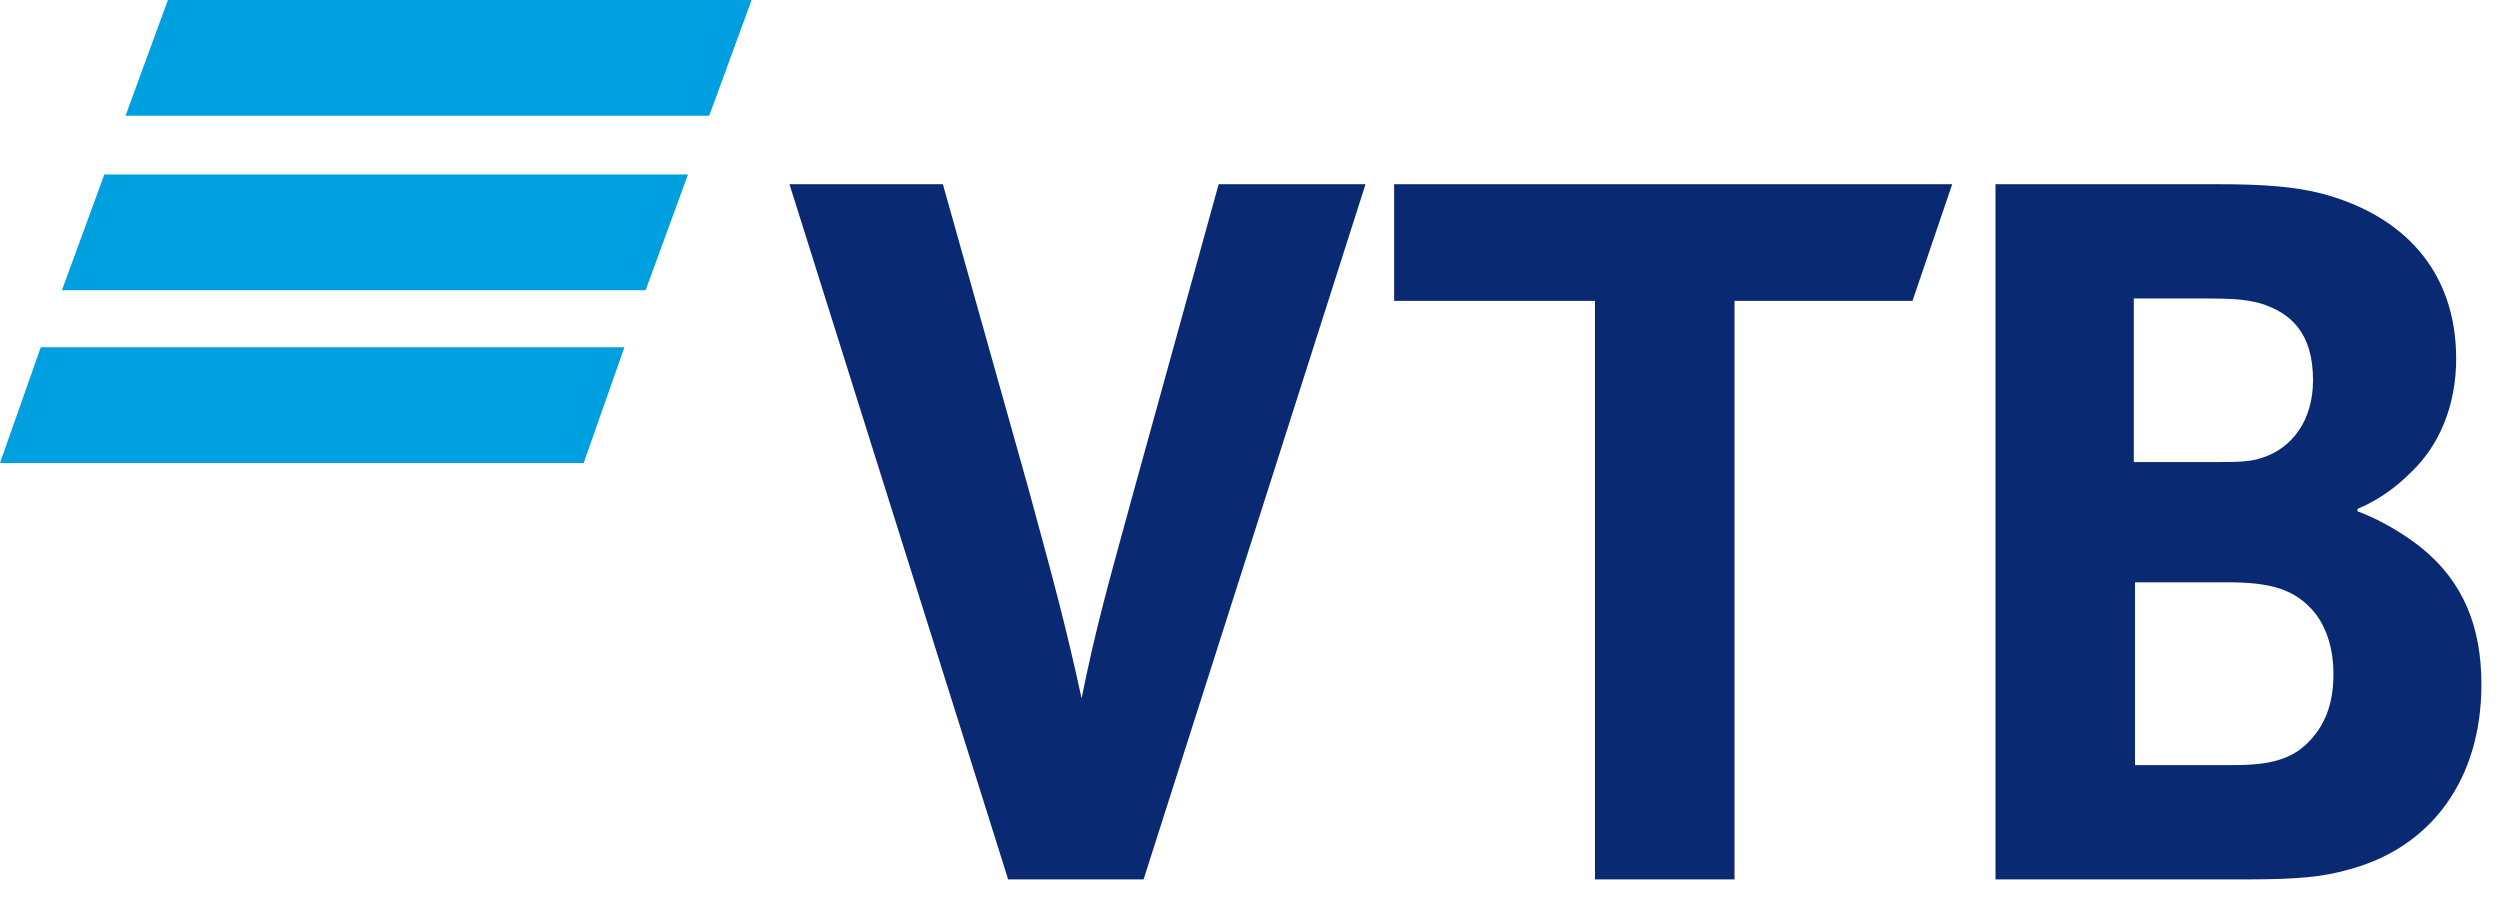
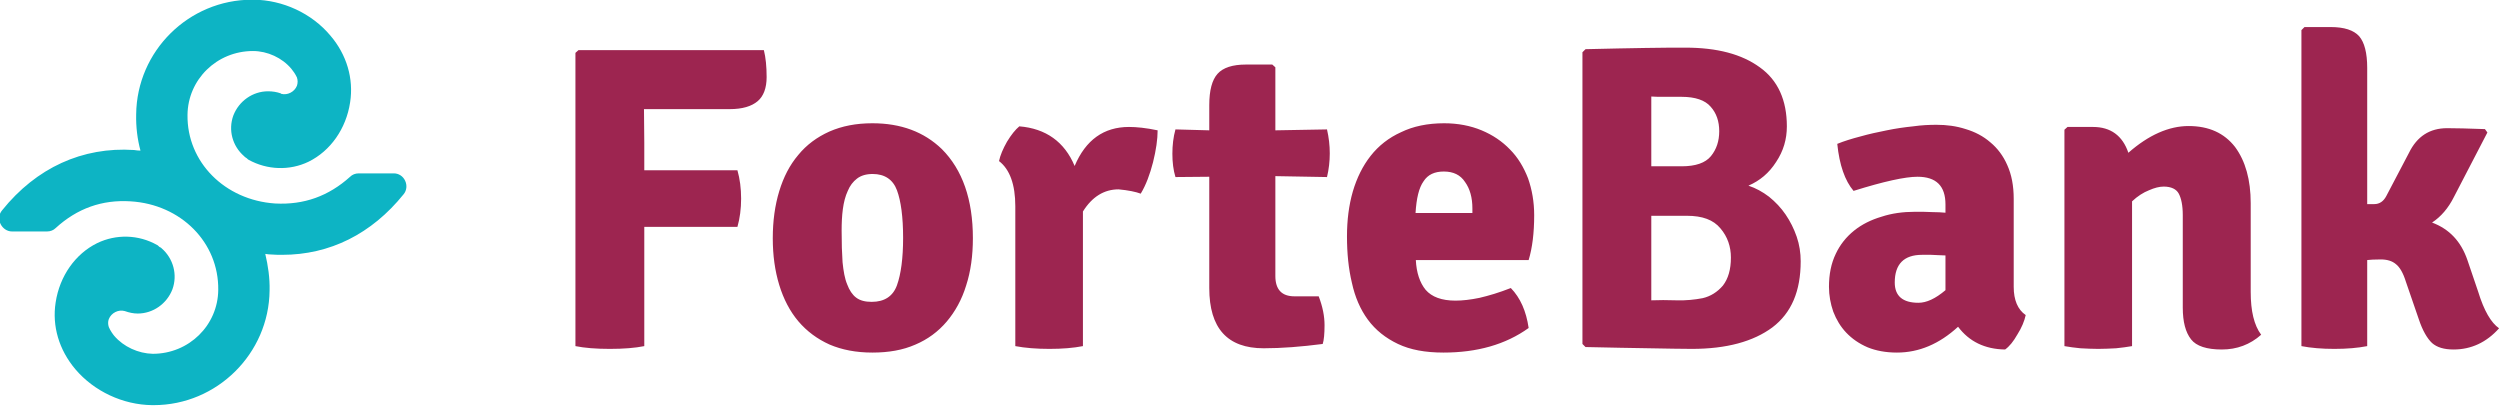
- <svg xmlns="http://www.w3.org/2000/svg" width="92px" height="33px" viewBox="0 0 92 33" version="1.1">
-   <defs />
-   <g id="vtb_ru" stroke="none" stroke-width="1" fill="none" fill-rule="evenodd">
-     <g id="Group-5">
-       <g id="Group-3-Copy">
-         <path d="M27.659,0 L6.179,0 L4.619,4.26 L26.099,4.26 L27.659,0 Z M25.318,6.42 L3.84,6.42 L2.28,10.68 L23.759,10.68 L25.318,6.42 Z M22.979,12.779 L1.5,12.779 L0,17.039 L21.479,17.039 L22.979,12.779 Z" id="Fill-1" fill="#009FDF" />
-         <path d="M86.757,18.729 L86.757,18.817 C87.731,19.172 88.66,19.792 89.147,20.19 C90.652,21.429 91.316,23.067 91.316,25.192 C91.316,28.688 89.457,31.211 86.403,32.007 C85.474,32.274 84.5,32.362 82.685,32.362 L73.434,32.362 L73.434,6.779 L81.622,6.779 C83.305,6.779 84.456,6.867 85.474,7.132 C88.439,7.929 90.387,9.966 90.387,13.197 C90.387,14.922 89.767,16.384 88.749,17.357 C88.306,17.8 87.687,18.331 86.757,18.729 Z M78.569,21.429 L78.569,28.157 L82.11,28.157 C83.172,28.157 84.146,28.069 84.854,27.404 C85.562,26.741 85.872,25.899 85.872,24.794 C85.872,23.952 85.651,23.155 85.208,22.58 C84.456,21.651 83.526,21.429 81.932,21.429 L78.569,21.429 Z M78.524,17.004 L81.402,17.004 C82.287,17.004 82.729,17.004 83.172,16.87 C84.367,16.516 85.119,15.454 85.119,13.994 C85.119,12.267 84.323,11.515 83.172,11.161 C82.685,11.027 82.199,10.984 81.224,10.984 L78.524,10.984 L78.524,17.004 Z M58.695,32.362 L58.695,11.072 L51.304,11.072 L51.304,6.779 L71.841,6.779 L70.38,11.072 L63.83,11.072 L63.83,32.362 L58.695,32.362 Z M37.1,32.362 L29.053,6.779 L34.698,6.779 L37.821,17.889 C38.721,21.192 39.202,22.933 39.802,25.696 C40.342,23.053 40.703,21.792 41.723,18.069 L44.847,6.779 L50.251,6.779 L42.084,32.362 L37.1,32.362 Z" id="Fill-2" fill="#0A2973" />
-       </g>
+ <svg xmlns="http://www.w3.org/2000/svg" xml:space="preserve" width="8.133cm" height="1.319cm" version="1.1" style="shape-rendering:geometricPrecision; text-rendering:geometricPrecision; image-rendering:optimizeQuality; fill-rule:evenodd; clip-rule:evenodd" viewBox="0 0 8133 1319">
+   <defs>
+     <style type="text/css">
+    
+     .fil0 {fill:#9D2550;fill-rule:nonzero}
+     .fil1 {fill:#0DB4C4;fill-rule:nonzero}
+    
+   </style>
+   </defs>
+   <g id="Слой_x0020_1">
+     <g id="_700651998752">
+       <path class="fil0" d="M2095 355l1 110 0 89 303 0c8,28 12,59 12,92 0,33 -4,64 -12,92l-303 0 0 388c-30,6 -67,9 -112,9 -45,0 -82,-3 -112,-9l0 -954 10 -9 603 0c6,24 9,53 9,88 0,35 -10,62 -29,78 -20,17 -50,26 -91,26l-279 0zm5932 491l35 103c19,62 42,101 68,119 -41,46 -91,69 -148,69 -31,0 -54,-7 -70,-21 -16,-15 -31,-41 -43,-77l-42 -122c-9,-29 -20,-48 -33,-58 -12,-10 -28,-15 -49,-15 -21,0 -35,1 -44,2l0 280c-31,6 -66,9 -107,9 -40,0 -76,-3 -107,-9l0 -1028 10 -10 85 0c44,0 75,10 93,30 17,20 26,54 26,103l0 443 23 0c17,0 30,-9 39,-26l74 -141c26,-53 67,-80 124,-80 27,0 68,1 123,3l8 11 -109 210c-18,36 -42,64 -71,83 56,21 94,61 115,122zm-705 -185l0 289c0,62 11,108 34,139 -36,32 -79,48 -128,48 -49,0 -83,-11 -100,-33 -18,-23 -27,-57 -27,-103l0 -301c0,-32 -5,-55 -13,-70 -8,-15 -25,-23 -49,-23 -14,0 -30,4 -48,12 -18,7 -37,19 -55,36l0 471c-16,3 -34,5 -52,7 -19,1 -39,2 -58,2 -20,0 -39,-1 -58,-2 -19,-2 -36,-4 -52,-7l0 -704 10 -9 83 0c57,0 96,28 115,84 66,-58 132,-87 196,-87 66,0 116,23 151,68 34,46 51,107 51,183zm-1158 258c0,44 26,66 77,66 26,0 55,-13 88,-41l0 -113c-18,-1 -34,-1 -47,-2 -13,0 -22,0 -29,0 -59,0 -89,30 -89,90zm426 106c-4,19 -13,41 -27,63 -13,23 -26,39 -40,49 -66,-1 -117,-26 -153,-74 -61,56 -127,84 -199,84 -36,0 -68,-6 -95,-17 -28,-12 -51,-28 -70,-48 -18,-19 -32,-42 -42,-68 -9,-26 -14,-53 -14,-81 0,-40 7,-76 22,-107 14,-30 34,-55 60,-76 25,-20 55,-35 89,-45 33,-11 70,-16 108,-16 22,0 41,0 57,1 17,0 31,1 43,2l0 -27c0,-60 -30,-90 -91,-90 -40,0 -109,15 -208,46 -28,-33 -46,-84 -53,-153 22,-9 48,-17 75,-24 28,-8 56,-14 86,-20 29,-6 57,-10 86,-13 28,-4 53,-5 76,-5 33,0 64,4 95,14 30,9 57,23 80,43 23,19 42,44 55,74 14,31 21,67 21,110l0 286c0,43 13,74 39,92zm-1102 -323l-116 0 0 275c24,-1 52,-1 82,0 30,1 59,-2 85,-7 26,-6 48,-20 66,-41 17,-22 26,-52 26,-91 0,-36 -11,-68 -34,-95 -23,-28 -59,-41 -109,-41zm-116 -388l0 227 99 0c45,0 77,-11 95,-33 18,-22 27,-49 27,-81 0,-32 -9,-59 -28,-80 -18,-21 -50,-32 -94,-32l-56 0c-17,0 -31,0 -43,-1zm-214 -154c76,-2 141,-3 195,-4 54,-1 97,-1 130,-1 103,0 183,21 242,64 59,42 88,107 88,192 0,42 -11,80 -35,116 -23,36 -53,61 -90,77 24,8 46,20 67,36 21,17 39,36 54,58 15,22 27,46 36,72 9,26 13,53 13,80 0,97 -30,168 -92,215 -62,46 -149,70 -262,70 -34,0 -80,-1 -138,-2 -57,-1 -127,-2 -208,-4l-10 -10 0 -949 10 -10zm-553 533l185 0 0 -15c0,-35 -8,-64 -24,-86 -15,-23 -38,-34 -69,-34 -30,0 -52,10 -66,32 -15,21 -23,55 -26,103zm368 153l-367 0c2,41 13,74 32,97 20,23 52,35 97,35 23,0 49,-3 78,-9 30,-7 64,-17 102,-32 31,32 50,75 58,130 -75,54 -168,80 -277,80 -59,0 -108,-9 -148,-28 -40,-19 -73,-45 -98,-79 -25,-34 -42,-74 -52,-120 -11,-46 -16,-96 -16,-151 0,-52 6,-101 19,-146 13,-44 32,-83 58,-116 26,-33 59,-59 99,-77 39,-19 86,-29 140,-29 45,0 86,8 122,23 36,15 67,36 92,62 26,26 45,58 59,94 13,37 20,77 20,120 0,58 -6,106 -18,146zm-656 -425c6,26 9,52 9,78 0,26 -3,52 -9,77l-168 -3 0 325c0,44 21,66 62,66l79 0c13,34 19,65 19,94 0,28 -2,49 -6,61 -70,9 -133,14 -192,14 -118,0 -177,-65 -177,-196l0 -362 -110 1c-7,-23 -10,-48 -10,-76 0,-27 3,-54 10,-79l110 3 0 -82c0,-48 9,-82 27,-102 18,-20 49,-30 92,-30l86 0 10 9 0 205 168 -3zm-1067 103c4,-19 13,-40 26,-63 14,-23 27,-39 40,-50 86,7 147,50 180,129 36,-85 95,-127 177,-127 24,0 55,3 93,11 0,29 -5,64 -15,104 -10,39 -23,74 -40,102 -16,-6 -40,-11 -72,-14 -47,0 -86,24 -116,72l0 438c-31,6 -67,9 -109,9 -42,0 -79,-3 -111,-9l0 -455c0,-71 -18,-120 -53,-147zm-411 42c-21,0 -38,5 -51,15 -13,10 -23,23 -30,40 -8,17 -13,37 -16,59 -3,22 -4,46 -4,71 0,40 1,74 3,102 3,29 7,53 15,72 7,19 17,34 29,43 13,10 30,14 51,14 41,0 69,-18 82,-54 13,-36 20,-88 20,-154 0,-68 -7,-120 -20,-155 -13,-35 -40,-53 -79,-53zm225 -81c67,67 101,164 101,290 0,56 -7,108 -22,154 -14,46 -36,85 -63,117 -28,33 -62,58 -102,75 -41,18 -87,26 -140,26 -53,0 -99,-9 -139,-26 -40,-18 -74,-43 -102,-76 -27,-32 -48,-72 -62,-118 -14,-46 -21,-96 -21,-152 0,-56 7,-107 21,-153 14,-46 34,-85 62,-118 27,-33 61,-58 101,-76 41,-18 87,-27 140,-27 93,0 168,28 226,84z" />
+       <path class="fil1" d="M1318 588c-7,-15 -21,-24 -37,-24l-114 0c-11,0 -21,4 -28,11 -70,63 -150,92 -244,87 -164,-11 -287,-135 -285,-288 1,-115 95,-208 213,-208l0 0c47,0 95,22 125,58 5,6 13,17 18,28 3,9 3,18 0,27 -8,20 -31,32 -52,26 0,0 0,-1 0,-1 -14,-5 -28,-7 -42,-7 -50,0 -95,32 -113,79 -17,47 -3,99 35,132 2,2 4,4 6,5l3 2c0,0 0,0 1,1 1,1 3,3 5,4 60,33 133,36 195,6 71,-35 122,-107 135,-193 12,-77 -11,-155 -64,-217 -61,-73 -155,-116 -250,-117l-5 0c-206,0 -375,167 -377,373 -1,41 4,81 14,118 -7,0 -14,-1 -21,-2 -168,-11 -318,58 -429,196 -11,13 -13,30 -5,45 7,14 21,24 37,24l114 0c11,0 21,-4 28,-11 70,-64 151,-93 244,-87 164,10 287,134 285,288 -1,115 -95,208 -213,208 -47,-1 -95,-23 -125,-58 -5,-6 -13,-17 -18,-29 -3,-9 -3,-18 0,-26 8,-20 31,-32 52,-26 0,0 0,0 0,0 14,5 28,8 42,8 50,0 95,-32 113,-79 17,-47 3,-100 -35,-133 -2,-2 -3,-3 -6,-4l-3 -2c0,-1 0,-1 -1,-1 -1,-2 -3,-3 -5,-4 -60,-34 -133,-36 -195,-6 -71,35 -122,107 -135,193 -12,77 11,154 64,217 61,72 155,116 250,117l5 0 0 0c206,0 375,-168 377,-373 1,-41 -5,-81 -14,-119 7,1 14,2 21,2 12,1 23,1 34,1 155,0 291,-68 395,-197 10,-12 12,-29 5,-44z" />
    </g>
  </g>
</svg>
